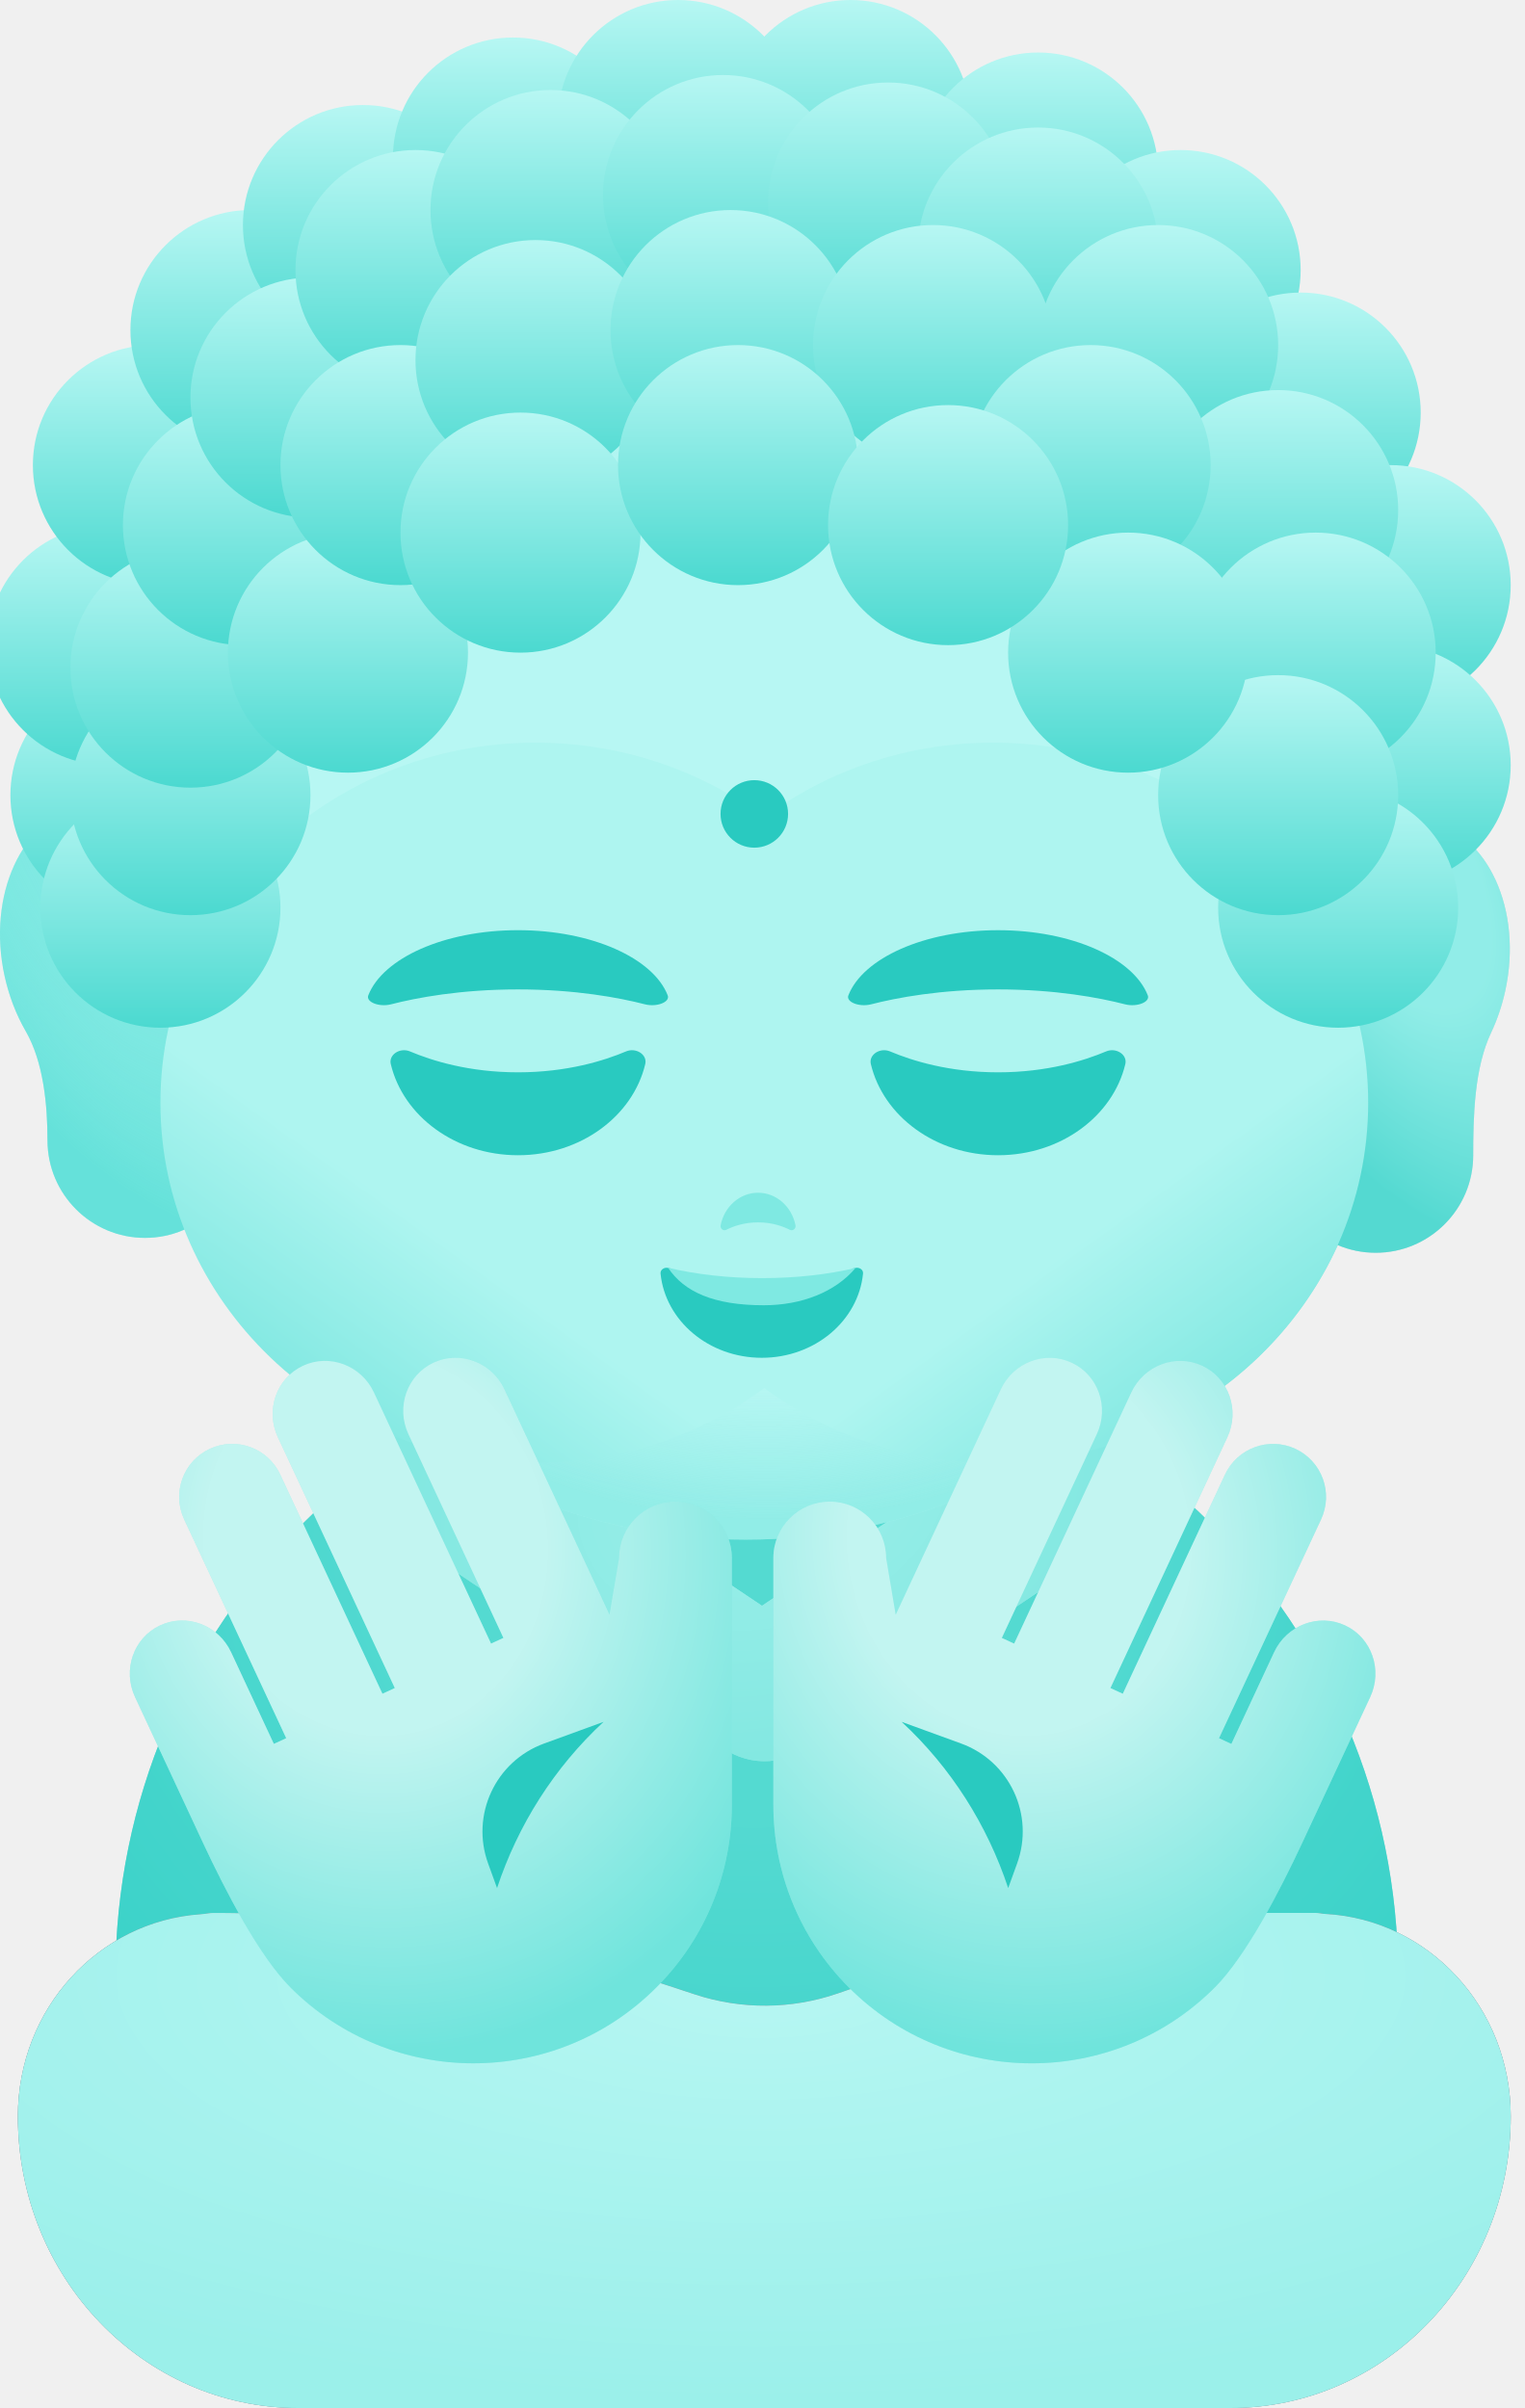
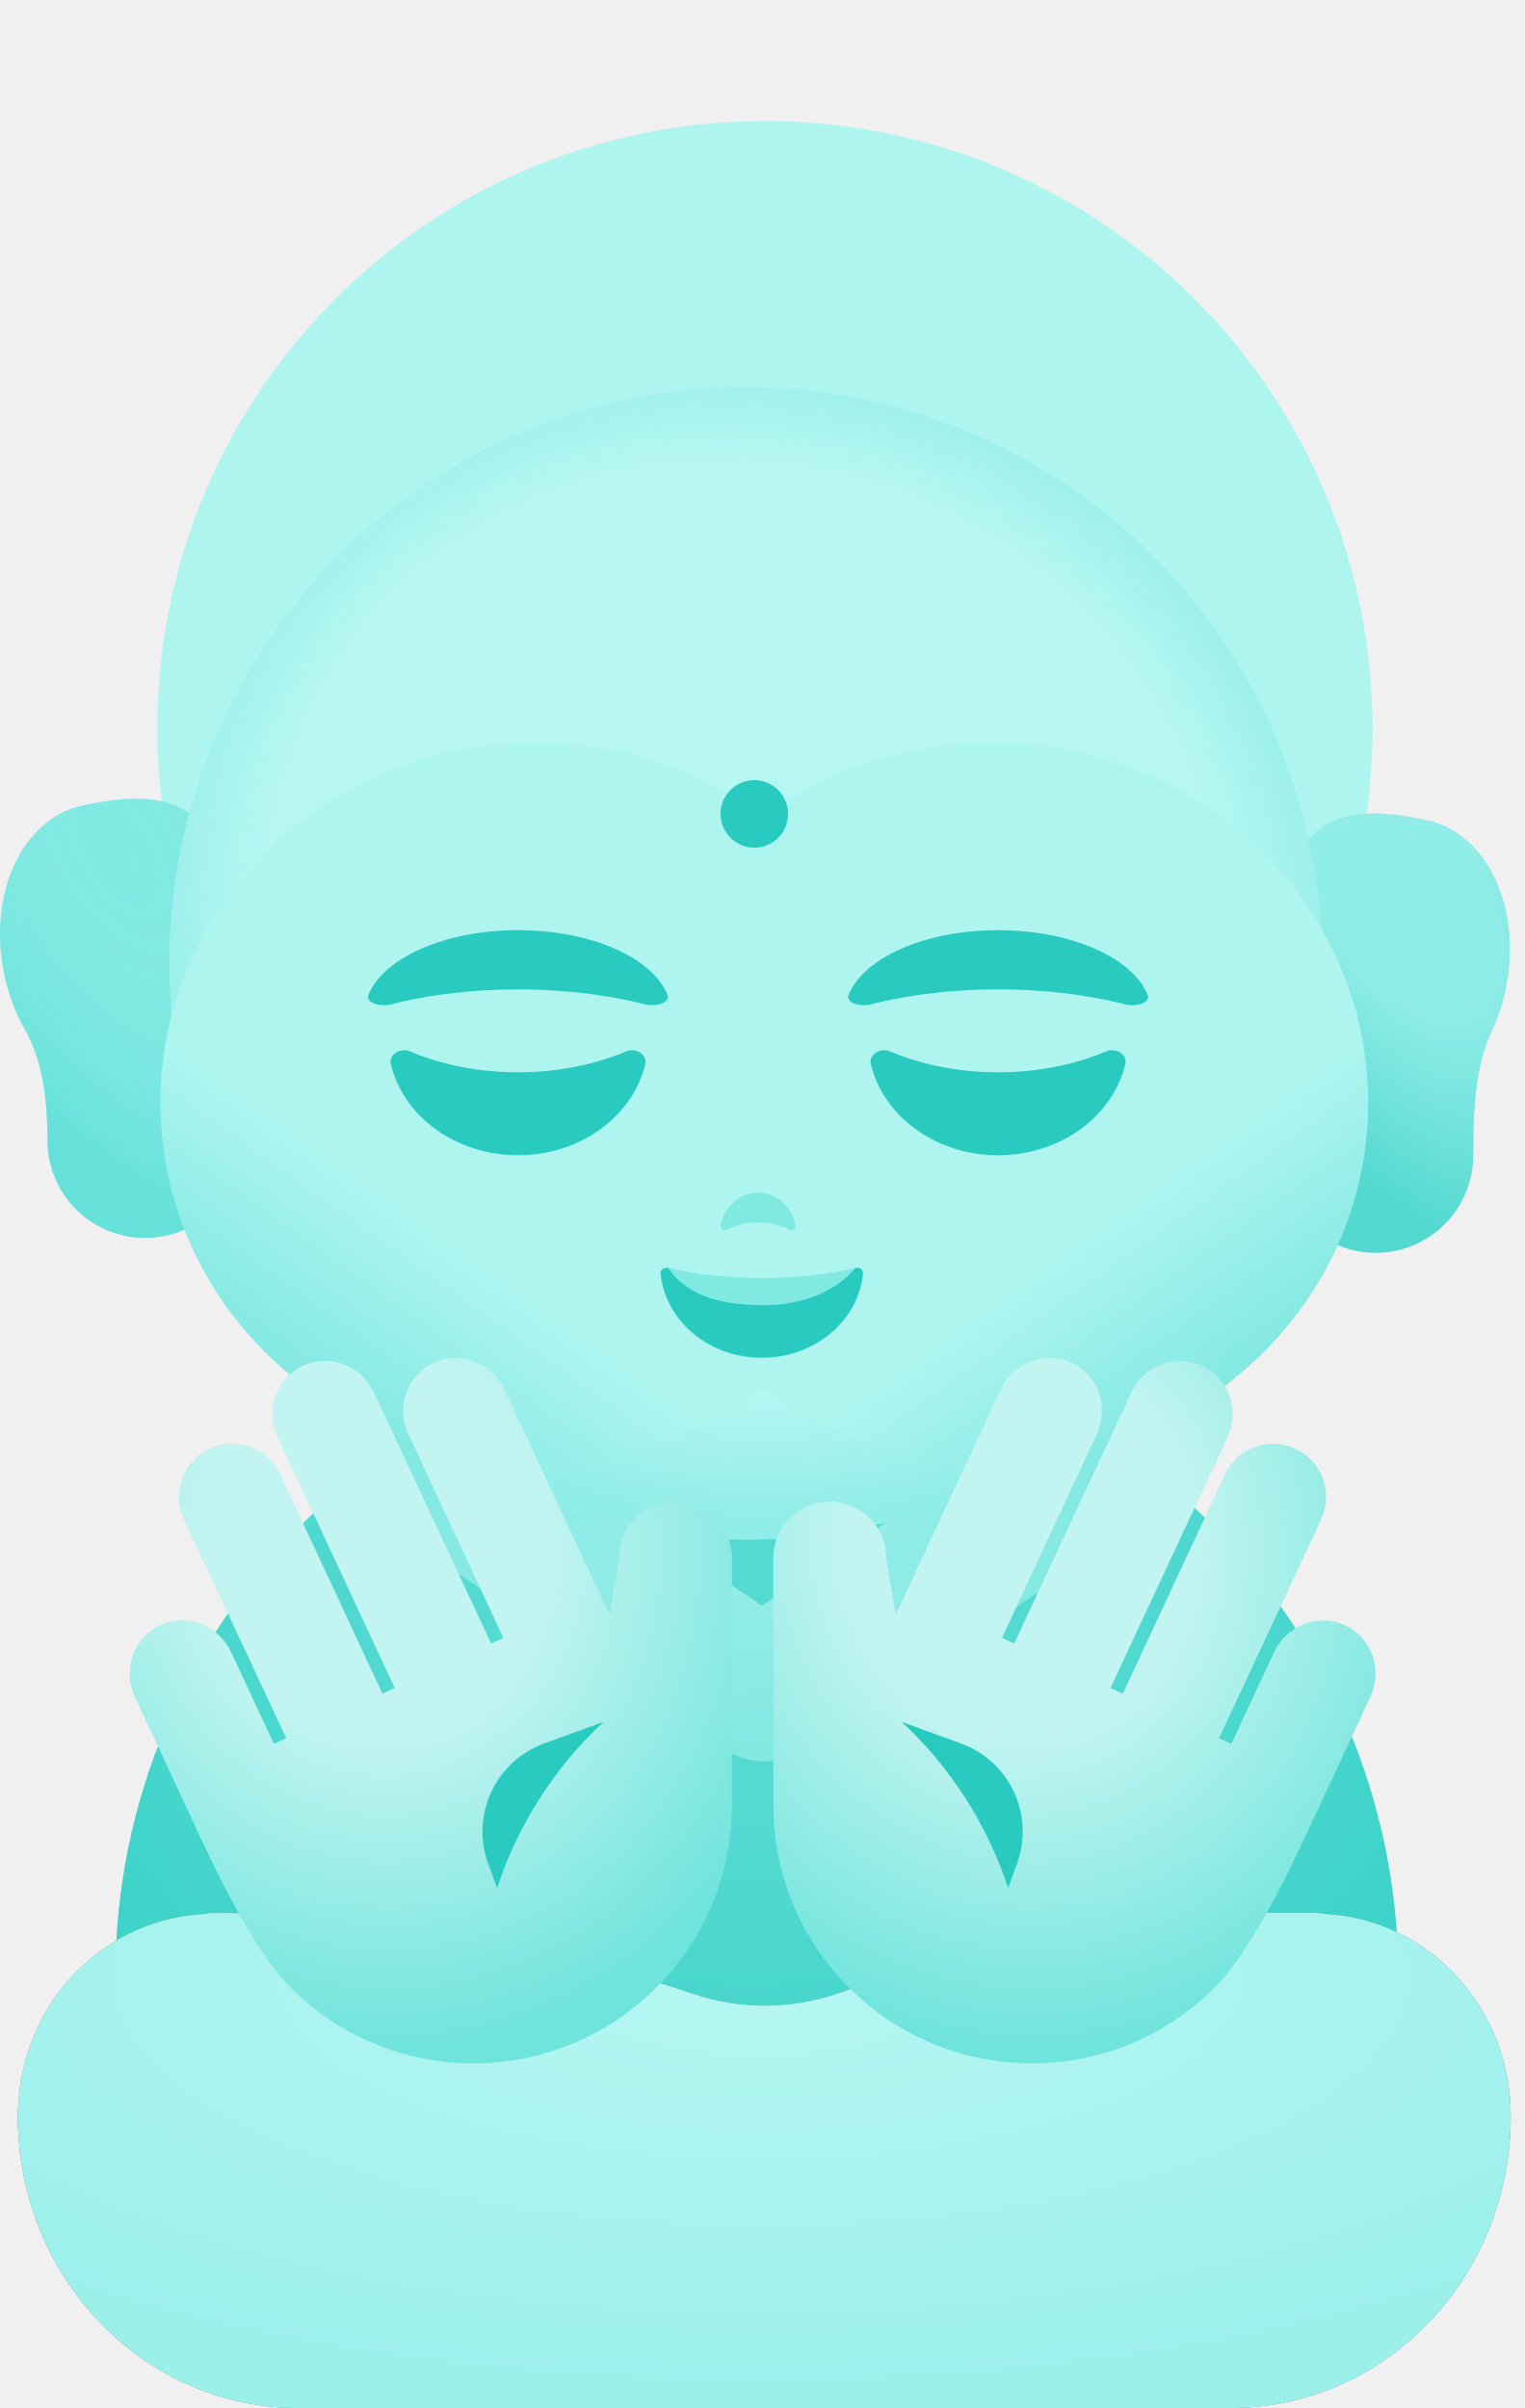
<svg xmlns="http://www.w3.org/2000/svg" width="88" height="139" viewBox="0 0 88 139" fill="none">
  <g id="ì ì Components">
    <g id="ë¶ì²">
      <g id="ë¶ì²_2">
        <rect x="-424.5" y="-31.5" width="563" height="691" rx="4.5" stroke="#9747FF" stroke-dasharray="10 5" />
        <g id="íì =ê¸°ë³¸, ìì=ë¯¼í¸">
          <g id="art" clip-path="url(#clip0_260_4375)">
            <path id="Vector" d="M60.651 84.235C48.839 86.086 37.824 78.393 36.047 67.052C34.27 55.712 42.404 45.017 54.216 43.166C66.027 41.315 77.043 49.008 78.82 60.349C80.597 71.689 72.462 82.384 60.651 84.235Z" fill="url(#paint0_radial_260_4375)" fill-opacity="0.5" />
            <path id="Vector_2" d="M27.673 84.235C39.484 86.086 50.5 78.393 52.277 67.052C54.053 55.712 45.919 45.017 34.107 43.166C22.296 41.315 11.28 49.008 9.503 60.349C7.726 71.689 15.861 82.384 27.673 84.235Z" fill="url(#paint1_radial_260_4375)" fill-opacity="0.5" />
            <g id="ë¶ì²_3">
              <g id="Group 5">
                <g id="Rectangle 33">
                  <path d="M6.661 114.096C6.661 93.651 23.234 77.078 43.679 77.078C64.123 77.078 80.696 93.651 80.696 114.096V129.907H6.661V114.096Z" fill="#29CAC0" />
                  <path d="M6.661 114.096C6.661 93.651 23.234 77.078 43.679 77.078C64.123 77.078 80.696 93.651 80.696 114.096V129.907H6.661V114.096Z" fill="url(#paint2_radial_260_4375)" fill-opacity="0.5" />
                </g>
                <g id="Union">
                  <path d="M60.592 81.537C62.478 80.27 65.033 80.773 66.299 82.659C67.565 84.545 67.063 87.1 65.177 88.367L46.413 100.967C44.759 102.077 42.59 101.827 41.228 100.476C40.79 100.363 40.364 100.176 39.967 99.91L22.778 88.367C20.892 87.1 20.39 84.545 21.656 82.659C22.922 80.773 25.477 80.27 27.363 81.537L43.977 92.692L60.592 81.537Z" fill="#BBF7F3" />
                  <path d="M60.592 81.537C62.478 80.27 65.033 80.773 66.299 82.659C67.565 84.545 67.063 87.1 65.177 88.367L46.413 100.967C44.759 102.077 42.59 101.827 41.228 100.476C40.79 100.363 40.364 100.176 39.967 99.91L22.778 88.367C20.892 87.1 20.39 84.545 21.656 82.659C22.922 80.773 25.477 80.27 27.363 81.537L43.977 92.692L60.592 81.537Z" fill="url(#paint3_radial_260_4375)" fill-opacity="0.5" />
                </g>
                <path id="Union_2" d="M75.484 48.502C77.122 46.458 80.169 46.87 82.384 47.356C85.887 48.124 87.897 52.534 86.873 57.206C86.685 58.065 86.407 58.873 86.057 59.614C85.091 61.659 85.026 64.424 85.026 66.686C85.026 69.795 82.506 72.315 79.397 72.315C76.289 72.314 73.77 69.794 73.769 66.686C73.769 63.996 74.262 60.649 73.977 57.974C73.858 56.849 73.918 55.646 74.186 54.424C74.562 52.705 74.531 49.692 75.484 48.502Z" fill="#FFDBE4" />
                <path id="Vector_3" d="M44.015 87.74C62.382 87.74 77.271 72.849 77.271 54.479C77.271 36.109 62.382 21.218 44.015 21.218C25.648 21.218 10.759 36.109 10.759 54.479C10.759 72.849 25.648 87.74 44.015 87.74Z" fill="url(#paint4_linear_260_4375)" />
                <g id="Vector_4">
                  <path d="M43.861 88.01C62.377 88.01 77.388 73.312 77.388 55.181C77.388 37.05 62.377 22.352 43.861 22.352C25.344 22.352 10.333 37.05 10.333 55.181C10.333 73.312 25.344 88.01 43.861 88.01Z" fill="#B7F7F3" />
                  <path d="M43.861 88.01C62.377 88.01 77.388 73.312 77.388 55.181C77.388 37.05 62.377 22.352 43.861 22.352C25.344 22.352 10.333 37.05 10.333 55.181C10.333 73.312 25.344 88.01 43.861 88.01Z" fill="url(#paint5_radial_260_4375)" fill-opacity="0.5" />
                </g>
                <path id="Vector_5" d="M44.149 77.134C63.517 77.134 79.218 61.431 79.218 42.06C79.218 22.688 63.517 6.985 44.149 6.985C24.781 6.985 9.08 22.688 9.08 42.06C9.08 61.431 24.781 77.134 44.149 77.134Z" fill="#AEF5F0" />
                <path id="Vector 1" d="M24.196 103.059C23.33 103.059 23.113 110.564 23.113 114.317L25.062 117.781C25.134 112.874 25.062 103.059 24.196 103.059Z" fill="#FFADC2" />
                <path id="Vector 2" d="M64.915 103.059C65.781 103.059 65.997 110.564 65.997 114.317L64.049 117.781C63.976 112.874 64.049 103.059 64.915 103.059Z" fill="#FFADC2" />
                <g id="Vector_6">
                  <path d="M72.736 110.421C65.495 110.421 58.306 111.629 51.463 113.996L48.367 115.067C45.687 115.993 42.796 116.015 40.104 115.129L38.603 114.634C30.138 111.845 21.224 110.424 12.312 110.424C12.059 110.424 11.821 110.486 11.571 110.501C5.694 110.907 1.033 115.943 1.033 122.163C1.033 131.462 8.276 139 17.211 139H71.013C79.948 139 87.191 131.462 87.191 122.163C87.191 115.888 82.447 110.804 76.495 110.483C76.299 110.473 76.111 110.421 75.912 110.421H72.739H72.736Z" fill="#4E5968" />
                  <path d="M72.736 110.421C65.495 110.421 58.306 111.629 51.463 113.996L48.367 115.067C45.687 115.993 42.796 116.015 40.104 115.129L38.603 114.634C30.138 111.845 21.224 110.424 12.312 110.424C12.059 110.424 11.821 110.486 11.571 110.501C5.694 110.907 1.033 115.943 1.033 122.163C1.033 131.462 8.276 139 17.211 139H71.013C79.948 139 87.191 131.462 87.191 122.163C87.191 115.888 82.447 110.804 76.495 110.483C76.299 110.473 76.111 110.421 75.912 110.421H72.739H72.736Z" fill="#B7F7F3" />
                  <path d="M72.736 110.421C65.495 110.421 58.306 111.629 51.463 113.996L48.367 115.067C45.687 115.993 42.796 116.015 40.104 115.129L38.603 114.634C30.138 111.845 21.224 110.424 12.312 110.424C12.059 110.424 11.821 110.486 11.571 110.501C5.694 110.907 1.033 115.943 1.033 122.163C1.033 131.462 8.276 139 17.211 139H71.013C79.948 139 87.191 131.462 87.191 122.163C87.191 115.888 82.447 110.804 76.495 110.483C76.299 110.473 76.111 110.421 75.912 110.421H72.739H72.736Z" fill="url(#paint6_radial_260_4375)" fill-opacity="0.5" />
                </g>
              </g>
              <g id="Group 45">
                <g id="Union_3">
                  <path d="M75.483 48.502C77.121 46.458 80.168 46.87 82.383 47.356C85.886 48.124 87.896 52.534 86.872 57.206C86.684 58.065 86.406 58.873 86.056 59.614C85.09 61.659 85.025 64.424 85.025 66.686C85.025 69.795 82.505 72.315 79.397 72.315C76.288 72.314 73.769 69.794 73.769 66.686C73.769 63.996 74.261 60.649 73.976 57.974C73.857 56.849 73.917 55.646 74.185 54.424C74.561 52.705 74.53 49.692 75.483 48.502Z" fill="#7FE9E2" />
                  <path d="M75.483 48.502C77.121 46.458 80.168 46.87 82.383 47.356C85.886 48.124 87.896 52.534 86.872 57.206C86.684 58.065 86.406 58.873 86.056 59.614C85.09 61.659 85.025 64.424 85.025 66.686C85.025 69.795 82.505 72.315 79.397 72.315C76.288 72.314 73.769 69.794 73.769 66.686C73.769 63.996 74.261 60.649 73.976 57.974C73.857 56.849 73.917 55.646 74.185 54.424C74.561 52.705 74.53 49.692 75.483 48.502Z" fill="url(#paint7_radial_260_4375)" fill-opacity="0.5" />
                </g>
                <g id="Union_4">
                  <path d="M4.755 46.497C6.97 46.011 10.017 45.599 11.655 47.643C12.608 48.833 12.577 51.846 12.954 53.565C13.153 54.473 13.237 55.371 13.218 56.234C13.153 59.174 13.998 62.886 13.998 65.826C13.998 68.935 11.477 71.456 8.369 71.456C5.261 71.456 2.741 68.935 2.741 65.826C2.741 63.772 2.509 61.305 1.484 59.525C0.942 58.585 0.522 57.513 0.266 56.347C-0.758 51.676 1.252 47.265 4.755 46.497Z" fill="#7FE9E2" />
                  <path d="M4.755 46.497C6.97 46.011 10.017 45.599 11.655 47.643C12.608 48.833 12.577 51.846 12.954 53.565C13.153 54.473 13.237 55.371 13.218 56.234C13.153 59.174 13.998 62.886 13.998 65.826C13.998 68.935 11.477 71.456 8.369 71.456C5.261 71.456 2.741 68.935 2.741 65.826C2.741 63.772 2.509 61.305 1.484 59.525C0.942 58.585 0.522 57.513 0.266 56.347C-0.758 51.676 1.252 47.265 4.755 46.497Z" fill="url(#paint8_radial_260_4375)" fill-opacity="0.5" />
                </g>
                <g id="Vector_7">
                  <path d="M43.034 88.874C61.401 88.874 76.29 73.983 76.29 55.613C76.29 37.243 61.401 22.352 43.034 22.352C24.668 22.352 9.778 37.243 9.778 55.613C9.778 73.983 24.668 88.874 43.034 88.874Z" fill="#B7F7F3" />
                  <path d="M43.034 88.874C61.401 88.874 76.29 73.983 76.29 55.613C76.29 37.243 61.401 22.352 43.034 22.352C24.668 22.352 9.778 37.243 9.778 55.613C9.778 73.983 24.668 88.874 43.034 88.874Z" fill="url(#paint9_radial_260_4375)" fill-opacity="0.5" />
                </g>
                <path id="Vector_8" d="M30.906 84.439C42.862 84.439 52.554 75.133 52.554 63.654C52.554 52.175 42.862 42.869 30.906 42.869C18.951 42.869 9.259 52.175 9.259 63.654C9.259 75.133 18.951 84.439 30.906 84.439Z" fill="url(#paint10_linear_260_4375)" />
                <path id="Vector_9" d="M57.317 84.439C69.272 84.439 78.964 75.133 78.964 63.654C78.964 52.175 69.272 42.869 57.317 42.869C45.361 42.869 35.669 52.175 35.669 63.654C35.669 75.133 45.361 84.439 57.317 84.439Z" fill="url(#paint11_linear_260_4375)" />
-                 <g id="Group 44">
-                   <path id="Vector_10" d="M7.527 52.828C11.353 52.828 14.454 49.727 14.454 45.9C14.454 42.074 11.353 38.972 7.527 38.972C3.701 38.972 0.6 42.074 0.6 45.9C0.6 49.727 3.701 52.828 7.527 52.828Z" fill="url(#paint12_linear_260_4375)" />
-                   <path id="Vector_11" d="M6.228 44.168C10.054 44.168 13.155 41.066 13.155 37.24C13.155 33.413 10.054 30.311 6.228 30.311C2.402 30.311 -0.699 33.413 -0.699 37.24C-0.699 41.066 2.402 44.168 6.228 44.168Z" fill="url(#paint13_linear_260_4375)" />
-                   <path id="Vector_12" d="M8.826 33.776C12.652 33.776 15.753 30.674 15.753 26.848C15.753 23.021 12.652 19.919 8.826 19.919C5 19.919 1.898 23.021 1.898 26.848C1.898 30.674 5 33.776 8.826 33.776Z" fill="url(#paint14_linear_260_4375)" />
-                   <path id="Vector_13" d="M14.455 25.982C18.28 25.982 21.382 22.88 21.382 19.053C21.382 15.227 18.28 12.125 14.455 12.125C10.629 12.125 7.527 15.227 7.527 19.053C7.527 22.88 10.629 25.982 14.455 25.982Z" fill="url(#paint15_linear_260_4375)" />
-                   <path id="Vector_14" d="M20.948 19.919C24.774 19.919 27.875 16.817 27.875 12.991C27.875 9.164 24.774 6.062 20.948 6.062C17.122 6.062 14.021 9.164 14.021 12.991C14.021 16.817 17.122 19.919 20.948 19.919Z" fill="url(#paint16_linear_260_4375)" />
-                   <path id="Vector_15" d="M29.607 16.022C33.433 16.022 36.534 12.92 36.534 9.094C36.534 5.267 33.433 2.165 29.607 2.165C25.781 2.165 22.68 5.267 22.68 9.094C22.68 12.92 25.781 16.022 29.607 16.022Z" fill="url(#paint17_linear_260_4375)" />
-                   <path id="Vector_16" d="M39.132 13.857C42.958 13.857 46.06 10.755 46.06 6.928C46.06 3.102 42.958 0 39.132 0C35.306 0 32.205 3.102 32.205 6.928C32.205 10.755 35.306 13.857 39.132 13.857Z" fill="url(#paint18_linear_260_4375)" />
-                   <path id="Vector_17" d="M49.089 13.857C52.915 13.857 56.017 10.755 56.017 6.928C56.017 3.102 52.915 0 49.089 0C45.264 0 42.162 3.102 42.162 6.928C42.162 10.755 45.264 13.857 49.089 13.857Z" fill="url(#paint19_linear_260_4375)" />
-                   <path id="Vector_18" d="M59.914 16.888C63.74 16.888 66.842 13.786 66.842 9.96C66.842 6.133 63.74 3.031 59.914 3.031C56.089 3.031 52.987 6.133 52.987 9.96C52.987 13.786 56.089 16.888 59.914 16.888Z" fill="url(#paint20_linear_260_4375)" />
-                   <path id="Vector_19" d="M68.14 22.517C71.966 22.517 75.067 19.415 75.067 15.589C75.067 11.762 71.966 8.66 68.14 8.66C64.314 8.66 61.213 11.762 61.213 15.589C61.213 19.415 64.314 22.517 68.14 22.517Z" fill="url(#paint21_linear_260_4375)" />
-                   <path id="Vector_20" d="M75.068 30.745C78.894 30.745 81.995 27.643 81.995 23.816C81.995 19.99 78.894 16.888 75.068 16.888C71.242 16.888 68.141 19.99 68.141 23.816C68.141 27.643 71.242 30.745 75.068 30.745Z" fill="url(#paint22_linear_260_4375)" />
-                   <path id="Vector_21" d="M80.263 40.704C84.089 40.704 87.19 37.602 87.19 33.776C87.19 29.949 84.089 26.848 80.263 26.848C76.437 26.848 73.336 29.949 73.336 33.776C73.336 37.602 76.437 40.704 80.263 40.704Z" fill="url(#paint23_linear_260_4375)" />
-                   <path id="Vector_22" d="M80.263 51.096C84.089 51.096 87.19 47.994 87.19 44.168C87.19 40.341 84.089 37.239 80.263 37.239C76.437 37.239 73.336 40.341 73.336 44.168C73.336 47.994 76.437 51.096 80.263 51.096Z" fill="url(#paint24_linear_260_4375)" />
-                   <path id="Vector_23" d="M77.232 59.324C81.058 59.324 84.159 56.222 84.159 52.395C84.159 48.569 81.058 45.467 77.232 45.467C73.406 45.467 70.305 48.569 70.305 52.395C70.305 56.222 73.406 59.324 77.232 59.324Z" fill="url(#paint25_linear_260_4375)" />
-                   <path id="Vector_24" d="M9.258 59.324C13.084 59.324 16.186 56.221 16.186 52.395C16.186 48.569 13.084 45.467 9.258 45.467C5.432 45.467 2.331 48.569 2.331 52.395C2.331 56.221 5.432 59.324 9.258 59.324Z" fill="url(#paint26_linear_260_4375)" />
-                   <path id="Vector_25" d="M10.991 52.828C14.816 52.828 17.918 49.727 17.918 45.9C17.918 42.074 14.816 38.972 10.991 38.972C7.165 38.972 4.063 42.074 4.063 45.9C4.063 49.727 7.165 52.828 10.991 52.828Z" fill="url(#paint27_linear_260_4375)" />
-                   <path id="Vector_26" d="M10.991 45.467C14.816 45.467 17.918 42.365 17.918 38.539C17.918 34.712 14.816 31.61 10.991 31.61C7.165 31.61 4.063 34.712 4.063 38.539C4.063 42.365 7.165 45.467 10.991 45.467Z" fill="url(#paint28_linear_260_4375)" />
-                   <path id="Vector_27" d="M14.021 37.24C17.847 37.24 20.948 34.138 20.948 30.311C20.948 26.485 17.847 23.383 14.021 23.383C10.195 23.383 7.094 26.485 7.094 30.311C7.094 34.138 10.195 37.24 14.021 37.24Z" fill="url(#paint29_linear_260_4375)" />
-                   <path id="Vector_28" d="M17.919 29.878C21.744 29.878 24.846 26.776 24.846 22.95C24.846 19.124 21.744 16.022 17.919 16.022C14.093 16.022 10.991 19.124 10.991 22.95C10.991 26.776 14.093 29.878 17.919 29.878Z" fill="url(#paint30_linear_260_4375)" />
-                   <path id="Vector_29" d="M23.98 22.517C27.806 22.517 30.907 19.415 30.907 15.589C30.907 11.762 27.806 8.66 23.98 8.66C20.154 8.66 17.053 11.762 17.053 15.589C17.053 19.415 20.154 22.517 23.98 22.517Z" fill="url(#paint31_linear_260_4375)" />
-                   <path id="Vector_30" d="M31.772 19.053C35.598 19.053 38.699 15.951 38.699 12.124C38.699 8.298 35.598 5.196 31.772 5.196C27.946 5.196 24.845 8.298 24.845 12.124C24.845 15.951 27.946 19.053 31.772 19.053Z" fill="url(#paint32_linear_260_4375)" />
-                   <path id="Vector_31" d="M41.73 18.187C45.556 18.187 48.657 15.085 48.657 11.258C48.657 7.432 45.556 4.33 41.73 4.33C37.904 4.33 34.803 7.432 34.803 11.258C34.803 15.085 37.904 18.187 41.73 18.187Z" fill="url(#paint33_linear_260_4375)" />
-                   <path id="Vector_32" d="M51.255 18.62C55.081 18.62 58.183 15.518 58.183 11.691C58.183 7.865 55.081 4.763 51.255 4.763C47.43 4.763 44.328 7.865 44.328 11.691C44.328 15.518 47.43 18.62 51.255 18.62Z" fill="url(#paint34_linear_260_4375)" />
-                   <path id="Vector_33" d="M59.914 21.218C63.74 21.218 66.842 18.116 66.842 14.29C66.842 10.463 63.74 7.361 59.914 7.361C56.089 7.361 52.987 10.463 52.987 14.29C52.987 18.116 56.089 21.218 59.914 21.218Z" fill="url(#paint35_linear_260_4375)" />
-                   <path id="Vector_34" d="M66.841 26.847C70.667 26.847 73.769 23.745 73.769 19.919C73.769 16.092 70.667 12.99 66.841 12.99C63.016 12.99 59.914 16.092 59.914 19.919C59.914 23.745 63.016 26.847 66.841 26.847Z" fill="url(#paint36_linear_260_4375)" />
-                   <path id="Vector_35" d="M73.769 36.373C77.595 36.373 80.696 33.272 80.696 29.445C80.696 25.619 77.595 22.517 73.769 22.517C69.943 22.517 66.842 25.619 66.842 29.445C66.842 33.272 69.943 36.373 73.769 36.373Z" fill="url(#paint37_linear_260_4375)" />
-                   <path id="Vector_36" d="M75.934 44.601C79.76 44.601 82.861 41.499 82.861 37.673C82.861 33.846 79.76 30.744 75.934 30.744C72.108 30.744 69.007 33.846 69.007 37.673C69.007 41.499 72.108 44.601 75.934 44.601Z" fill="url(#paint38_linear_260_4375)" />
-                   <path id="Vector_37" d="M73.769 52.828C77.595 52.828 80.696 49.727 80.696 45.9C80.696 42.074 77.595 38.972 73.769 38.972C69.943 38.972 66.842 42.074 66.842 45.9C66.842 49.727 69.943 52.828 73.769 52.828Z" fill="url(#paint39_linear_260_4375)" />
-                   <path id="Vector_38" d="M20.081 44.601C23.907 44.601 27.009 41.499 27.009 37.673C27.009 33.846 23.907 30.744 20.081 30.744C16.256 30.744 13.154 33.846 13.154 37.673C13.154 41.499 16.256 44.601 20.081 44.601Z" fill="url(#paint40_linear_260_4375)" />
-                   <path id="Vector_39" d="M23.113 33.776C26.939 33.776 30.04 30.674 30.04 26.848C30.04 23.021 26.939 19.919 23.113 19.919C19.287 19.919 16.186 23.021 16.186 26.848C16.186 30.674 19.287 33.776 23.113 33.776Z" fill="url(#paint41_linear_260_4375)" />
-                   <path id="Vector_40" d="M30.906 27.713C34.732 27.713 37.833 24.611 37.833 20.785C37.833 16.959 34.732 13.857 30.906 13.857C27.08 13.857 23.979 16.959 23.979 20.785C23.979 24.611 27.08 27.713 30.906 27.713Z" fill="url(#paint42_linear_260_4375)" />
-                   <path id="Vector_41" d="M42.164 25.982C45.989 25.982 49.091 22.88 49.091 19.053C49.091 15.227 45.989 12.125 42.164 12.125C38.338 12.125 35.236 15.227 35.236 19.053C35.236 22.88 38.338 25.982 42.164 25.982Z" fill="url(#paint43_linear_260_4375)" />
-                   <path id="Vector_42" d="M53.852 26.847C57.678 26.847 60.779 23.745 60.779 19.919C60.779 16.092 57.678 12.99 53.852 12.99C50.026 12.99 46.925 16.092 46.925 19.919C46.925 23.745 50.026 26.847 53.852 26.847Z" fill="url(#paint44_linear_260_4375)" />
-                   <path id="Vector_43" d="M62.945 33.776C66.771 33.776 69.872 30.674 69.872 26.848C69.872 23.021 66.771 19.919 62.945 19.919C59.119 19.919 56.018 23.021 56.018 26.848C56.018 30.674 59.119 33.776 62.945 33.776Z" fill="url(#paint45_linear_260_4375)" />
-                   <path id="Vector_44" d="M65.11 44.601C68.936 44.601 72.037 41.499 72.037 37.673C72.037 33.846 68.936 30.744 65.11 30.744C61.284 30.744 58.183 33.846 58.183 37.673C58.183 41.499 61.284 44.601 65.11 44.601Z" fill="url(#paint46_linear_260_4375)" />
-                   <path id="Vector_45" d="M30.041 37.673C33.866 37.673 36.968 34.571 36.968 30.745C36.968 26.918 33.866 23.816 30.041 23.816C26.215 23.816 23.113 26.918 23.113 30.745C23.113 34.571 26.215 37.673 30.041 37.673Z" fill="url(#paint47_linear_260_4375)" />
-                   <path id="Vector_46" d="M42.596 33.776C46.422 33.776 49.523 30.674 49.523 26.848C49.523 23.021 46.422 19.919 42.596 19.919C38.77 19.919 35.669 23.021 35.669 26.848C35.669 30.674 38.77 33.776 42.596 33.776Z" fill="url(#paint48_linear_260_4375)" />
-                   <path id="Vector_47" d="M54.718 37.24C58.544 37.24 61.645 34.138 61.645 30.311C61.645 26.485 58.544 23.383 54.718 23.383C50.892 23.383 47.791 26.485 47.791 30.311C47.791 34.138 50.892 37.24 54.718 37.24Z" fill="url(#paint49_linear_260_4375)" />
-                 </g>
                <g id="Group 4">
                  <path id="Vector_48" d="M43.534 48.931C44.61 48.931 45.483 48.059 45.483 46.982C45.483 45.906 44.61 45.034 43.534 45.034C42.458 45.034 41.586 45.906 41.586 46.982C41.586 48.059 42.458 48.931 43.534 48.931Z" fill="#29CAC0" />
                  <path id="Vector_49" d="M49.376 73.19C49.324 73.202 49.267 73.21 49.214 73.222C48.081 74.483 46.193 75.19 44.049 75.19C41.221 75.19 39.569 74.479 38.663 73.211C38.629 73.203 38.592 73.198 38.558 73.19C38.329 73.138 38.102 73.3 38.123 73.514C38.397 76.241 40.907 78.377 43.967 78.377C47.027 78.377 49.538 76.241 49.81 73.514C49.832 73.299 49.605 73.138 49.376 73.19Z" fill="#29CAC0" />
                  <path id="Vector_50" d="M44.081 75.345C46.28 75.345 48.217 74.572 49.38 73.192C47.798 73.562 45.963 73.779 43.996 73.779C42.007 73.779 40.15 73.558 38.556 73.18C39.485 74.568 41.18 75.345 44.081 75.345Z" fill="#7FE9E2" />
                  <path id="Vector_51" d="M23.667 60.694C23.089 60.449 22.425 60.878 22.553 61.42C23.267 64.427 26.284 66.685 29.897 66.685C33.511 66.685 36.528 64.427 37.241 61.42C37.37 60.878 36.706 60.449 36.128 60.694C34.867 61.227 32.72 61.899 29.897 61.899C27.074 61.899 24.927 61.227 23.667 60.694Z" fill="#29CAC0" />
                  <path id="Vector_52" d="M63.835 60.694C64.413 60.449 65.077 60.878 64.948 61.42C64.235 64.427 61.218 66.685 57.604 66.685C53.991 66.685 50.974 64.427 50.26 61.42C50.132 60.878 50.796 60.449 51.374 60.694C52.634 61.227 54.781 61.899 57.604 61.899C60.425 61.899 62.574 61.227 63.835 60.694Z" fill="#29CAC0" />
                  <path id="Vector_53" d="M37.227 57.974C37.906 58.149 38.688 57.843 38.536 57.456C37.697 55.308 34.148 53.694 29.896 53.694C25.645 53.694 22.096 55.308 21.256 57.456C21.105 57.843 21.886 58.149 22.566 57.974C24.049 57.593 26.575 57.113 29.896 57.113C33.215 57.113 35.743 57.593 37.227 57.974Z" fill="#29CAC0" />
                  <path id="Vector_54" d="M64.935 57.974C65.614 58.149 66.396 57.843 66.244 57.456C65.405 55.308 61.856 53.695 57.604 53.695C53.353 53.695 49.804 55.308 48.964 57.456C48.813 57.843 49.594 58.149 50.274 57.974C51.757 57.593 54.283 57.113 57.604 57.113C60.923 57.113 63.452 57.593 64.935 57.974Z" fill="#29CAC0" />
                  <path id="Vector_55" d="M45.583 70.99C45.753 71.078 45.949 70.924 45.911 70.731C45.701 69.657 44.813 68.85 43.751 68.85C42.688 68.85 41.8 69.657 41.591 70.731C41.553 70.924 41.748 71.078 41.918 70.99C42.289 70.8 42.92 70.56 43.751 70.56C44.58 70.56 45.212 70.8 45.583 70.99Z" fill="#7FE9E2" />
                </g>
              </g>
              <g id="Group">
                <g id="Vector_56">
                  <path d="M77.633 93.826C76.102 93.112 74.267 93.806 73.535 95.375L71.068 100.667L70.354 100.338L76.244 87.707C76.959 86.174 76.298 84.351 74.767 83.635C73.235 82.922 71.415 83.587 70.699 85.12L64.801 97.771L64.087 97.442L70.836 82.965C71.566 81.399 70.917 79.551 69.386 78.838C67.854 78.124 66.021 78.814 65.291 80.38L58.532 94.877L57.819 94.548L63.302 82.787C64.032 81.221 63.383 79.373 61.852 78.66C60.32 77.946 58.487 78.636 57.757 80.202C57.757 80.202 57.757 80.204 57.757 80.206L51.695 93.209L51.144 89.936C51.144 88.138 49.686 86.679 47.889 86.679C46.091 86.679 44.634 88.136 44.634 89.936V104.185C44.634 108.003 46.09 111.821 49.003 114.735C54.828 120.56 64.274 120.56 70.099 114.735C71.913 112.921 73.877 109.123 75.14 106.414C75.36 105.945 75.604 105.418 75.832 104.929L75.919 104.746C76.037 104.49 76.147 104.257 76.244 104.046L79.08 97.962C79.811 96.391 79.165 94.539 77.633 93.826Z" fill="#85EAE3" />
                  <path d="M77.633 93.826C76.102 93.112 74.267 93.806 73.535 95.375L71.068 100.667L70.354 100.338L76.244 87.707C76.959 86.174 76.298 84.351 74.767 83.635C73.235 82.922 71.415 83.587 70.699 85.12L64.801 97.771L64.087 97.442L70.836 82.965C71.566 81.399 70.917 79.551 69.386 78.838C67.854 78.124 66.021 78.814 65.291 80.38L58.532 94.877L57.819 94.548L63.302 82.787C64.032 81.221 63.383 79.373 61.852 78.66C60.32 77.946 58.487 78.636 57.757 80.202C57.757 80.202 57.757 80.204 57.757 80.206L51.695 93.209L51.144 89.936C51.144 88.138 49.686 86.679 47.889 86.679C46.091 86.679 44.634 88.136 44.634 89.936V104.185C44.634 108.003 46.09 111.821 49.003 114.735C54.828 120.56 64.274 120.56 70.099 114.735C71.913 112.921 73.877 109.123 75.14 106.414C75.36 105.945 75.604 105.418 75.832 104.929L75.919 104.746C76.037 104.49 76.147 104.257 76.244 104.046L79.08 97.962C79.811 96.391 79.165 94.539 77.633 93.826Z" fill="url(#paint50_radial_260_4375)" fill-opacity="0.5" />
                </g>
                <g id="Vector_57">
                  <path d="M38.985 86.677C37.187 86.677 35.73 88.135 35.73 89.934L35.178 93.207L29.116 80.204C29.116 80.204 29.116 80.202 29.116 80.2C28.386 78.635 26.553 77.945 25.022 78.658C23.491 79.372 22.842 81.22 23.571 82.785L29.055 94.547L28.341 94.876L21.582 80.378C20.852 78.813 19.019 78.123 17.488 78.836C15.956 79.55 15.308 81.398 16.037 82.963L22.786 97.441L22.073 97.77L16.174 85.118C15.459 83.583 13.638 82.92 12.107 83.634C10.575 84.347 9.914 86.17 10.629 87.705L16.519 100.336L15.805 100.665L13.338 95.374C12.606 93.802 10.771 93.109 9.24 93.824C7.709 94.539 7.062 96.389 7.793 97.96L10.629 104.045C10.728 104.255 10.836 104.489 10.955 104.744L11.041 104.927C11.269 105.416 11.514 105.943 11.733 106.412C12.996 109.121 14.961 112.919 16.774 114.733C22.599 120.559 32.045 120.559 37.87 114.733C40.784 111.819 42.239 108.001 42.239 104.183V89.934C42.239 88.137 40.782 86.677 38.985 86.677Z" fill="#85EAE3" />
                  <path d="M38.985 86.677C37.187 86.677 35.73 88.135 35.73 89.934L35.178 93.207L29.116 80.204C29.116 80.204 29.116 80.202 29.116 80.2C28.386 78.635 26.553 77.945 25.022 78.658C23.491 79.372 22.842 81.22 23.571 82.785L29.055 94.547L28.341 94.876L21.582 80.378C20.852 78.813 19.019 78.123 17.488 78.836C15.956 79.55 15.308 81.398 16.037 82.963L22.786 97.441L22.073 97.77L16.174 85.118C15.459 83.583 13.638 82.92 12.107 83.634C10.575 84.347 9.914 86.17 10.629 87.705L16.519 100.336L15.805 100.665L13.338 95.374C12.606 93.802 10.771 93.109 9.24 93.824C7.709 94.539 7.062 96.389 7.793 97.96L10.629 104.045C10.728 104.255 10.836 104.489 10.955 104.744L11.041 104.927C11.269 105.416 11.514 105.943 11.733 106.412C12.996 109.121 14.961 112.919 16.774 114.733C22.599 120.559 32.045 120.559 37.87 114.733C40.784 111.819 42.239 108.001 42.239 104.183V89.934C42.239 88.137 40.782 86.677 38.985 86.677Z" fill="url(#paint51_radial_260_4375)" fill-opacity="0.5" />
                </g>
                <path id="Vector_58" d="M34.835 99.393L31.404 100.643C28.599 101.664 27.152 104.766 28.173 107.572L28.687 108.987C29.891 105.35 31.985 102.032 34.835 99.393Z" fill="#29CAC0" />
                <path id="Vector_59" d="M52.038 99.393L55.469 100.643C58.275 101.664 59.721 104.766 58.7 107.572L58.187 108.987C56.982 105.35 54.889 102.032 52.038 99.393Z" fill="#29CAC0" />
              </g>
            </g>
          </g>
        </g>
      </g>
    </g>
  </g>
  <defs>
    <radialGradient id="paint0_radial_260_4375" cx="0" cy="0" r="1" gradientTransform="matrix(28.7105 13.5012 14.0615 -29.9115 49.3623 55.5418)" gradientUnits="userSpaceOnUse">
      <stop offset="0.713" stop-color="#ABF5F0" />
      <stop offset="1" stop-color="#4BD9D0" />
    </radialGradient>
    <radialGradient id="paint1_radial_260_4375" cx="0" cy="0" r="1" gradientTransform="matrix(-26.9044 15.953 -16.6151 -28.0298 38.961 55.5418)" gradientUnits="userSpaceOnUse">
      <stop offset="0.713" stop-color="#6DE3DB" stop-opacity="0" />
      <stop offset="1" stop-color="#6DE3DB" />
    </radialGradient>
    <radialGradient id="paint2_radial_260_4375" cx="0" cy="0" r="1" gradientUnits="userSpaceOnUse" gradientTransform="translate(43.508 89.1532) rotate(90) scale(40.7534 49.3221)">
      <stop offset="0.401" stop-color="#7FE9E2" />
      <stop offset="1" stop-color="#4BD9D0" />
    </radialGradient>
    <radialGradient id="paint3_radial_260_4375" cx="0" cy="0" r="1" gradientTransform="matrix(-20.5562 5.28486 3.91387 14.8375 44.0397 86.0806)" gradientUnits="userSpaceOnUse">
      <stop offset="0.023" stop-color="#7FE9E2" />
      <stop offset="1" stop-color="#4BD9D0" />
    </radialGradient>
    <linearGradient id="paint4_linear_260_4375" x1="44.015" y1="21.218" x2="44.015" y2="87.74" gradientUnits="userSpaceOnUse">
      <stop stop-color="#FFDBE4" />
      <stop offset="1" stop-color="#FFCDD7" />
    </linearGradient>
    <radialGradient id="paint5_radial_260_4375" cx="0" cy="0" r="1" gradientTransform="matrix(3.45548e-06 33.9779 -36.0885 -1.44264 43.7406 52.9105)" gradientUnits="userSpaceOnUse">
      <stop offset="0.12" stop-color="#B7F7F3" />
      <stop offset="1" stop-color="#97EEE8" />
    </radialGradient>
    <radialGradient id="paint6_radial_260_4375" cx="0" cy="0" r="1" gradientTransform="matrix(0.0179523 24.9049 -64.8388 0.0415629 43.8955 114.095)" gradientUnits="userSpaceOnUse">
      <stop stop-color="#B7F7F3" />
      <stop offset="1" stop-color="#7FE9E2" />
    </radialGradient>
    <radialGradient id="paint7_radial_260_4375" cx="0" cy="0" r="1" gradientTransform="matrix(1.80148e-07 19.053 -15.8159 -11.6142 80.2628 50.0138)" gradientUnits="userSpaceOnUse">
      <stop offset="0.369" stop-color="#A4F2ED" />
      <stop offset="1" stop-color="#29CAC0" />
    </radialGradient>
    <radialGradient id="paint8_radial_260_4375" cx="0" cy="0" r="1" gradientTransform="matrix(1.88608e-07 19.053 -16.5587 -11.6142 6.79826 49.1551)" gradientUnits="userSpaceOnUse">
      <stop stop-color="#A4F2ED" stop-opacity="0" />
      <stop offset="1" stop-color="#4CDAD2" />
    </radialGradient>
    <radialGradient id="paint9_radial_260_4375" cx="0" cy="0" r="1" gradientTransform="matrix(3.42749e-06 34.4252 -35.7962 -1.46164 42.9153 53.3128)" gradientUnits="userSpaceOnUse">
      <stop offset="0.771" stop-color="#4AD9D0" stop-opacity="0" />
      <stop offset="1" stop-color="#4BD9D0" stop-opacity="0.7" />
    </radialGradient>
    <linearGradient id="paint10_linear_260_4375" x1="24.796" y1="70.897" x2="16.065" y2="83.121" gradientUnits="userSpaceOnUse">
      <stop stop-color="#AEF5F0" />
      <stop offset="1" stop-color="#77E5DE" />
    </linearGradient>
    <linearGradient id="paint11_linear_260_4375" x1="63.427" y1="70.897" x2="72.158" y2="83.121" gradientUnits="userSpaceOnUse">
      <stop stop-color="#AEF5F0" />
      <stop offset="1" stop-color="#77E5DE" />
    </linearGradient>
-     <linearGradient id="paint12_linear_260_4375" x1="7.527" y1="38.972" x2="7.527" y2="52.828" gradientUnits="userSpaceOnUse">
-       <stop stop-color="#B7F7F3" />
-       <stop offset="1" stop-color="#4BD9D0" />
-     </linearGradient>
-     <linearGradient id="paint13_linear_260_4375" x1="6.228" y1="30.311" x2="6.228" y2="44.168" gradientUnits="userSpaceOnUse">
-       <stop stop-color="#B7F7F3" />
-       <stop offset="1" stop-color="#4BD9D0" />
-     </linearGradient>
-     <linearGradient id="paint14_linear_260_4375" x1="8.826" y1="19.919" x2="8.826" y2="33.776" gradientUnits="userSpaceOnUse">
-       <stop stop-color="#B7F7F3" />
-       <stop offset="1" stop-color="#4BD9D0" />
-     </linearGradient>
-     <linearGradient id="paint15_linear_260_4375" x1="14.455" y1="12.125" x2="14.455" y2="25.982" gradientUnits="userSpaceOnUse">
-       <stop stop-color="#B7F7F3" />
-       <stop offset="1" stop-color="#4BD9D0" />
-     </linearGradient>
-     <linearGradient id="paint16_linear_260_4375" x1="20.948" y1="6.062" x2="20.948" y2="19.919" gradientUnits="userSpaceOnUse">
-       <stop stop-color="#B7F7F3" />
-       <stop offset="1" stop-color="#4BD9D0" />
-     </linearGradient>
-     <linearGradient id="paint17_linear_260_4375" x1="29.607" y1="2.165" x2="29.607" y2="16.022" gradientUnits="userSpaceOnUse">
-       <stop stop-color="#B7F7F3" />
-       <stop offset="1" stop-color="#4BD9D0" />
-     </linearGradient>
-     <linearGradient id="paint18_linear_260_4375" x1="39.132" y1="0" x2="39.132" y2="13.857" gradientUnits="userSpaceOnUse">
-       <stop stop-color="#B7F7F3" />
-       <stop offset="1" stop-color="#4BD9D0" />
-     </linearGradient>
-     <linearGradient id="paint19_linear_260_4375" x1="49.089" y1="0" x2="49.089" y2="13.857" gradientUnits="userSpaceOnUse">
-       <stop stop-color="#B7F7F3" />
-       <stop offset="1" stop-color="#4BD9D0" />
-     </linearGradient>
-     <linearGradient id="paint20_linear_260_4375" x1="59.914" y1="3.031" x2="59.914" y2="16.888" gradientUnits="userSpaceOnUse">
-       <stop stop-color="#B7F7F3" />
-       <stop offset="1" stop-color="#4BD9D0" />
-     </linearGradient>
-     <linearGradient id="paint21_linear_260_4375" x1="68.14" y1="8.66" x2="68.14" y2="22.517" gradientUnits="userSpaceOnUse">
-       <stop stop-color="#B7F7F3" />
-       <stop offset="1" stop-color="#4BD9D0" />
-     </linearGradient>
-     <linearGradient id="paint22_linear_260_4375" x1="75.068" y1="16.888" x2="75.068" y2="30.745" gradientUnits="userSpaceOnUse">
-       <stop stop-color="#B7F7F3" />
-       <stop offset="1" stop-color="#4BD9D0" />
-     </linearGradient>
-     <linearGradient id="paint23_linear_260_4375" x1="80.263" y1="26.848" x2="80.263" y2="40.704" gradientUnits="userSpaceOnUse">
-       <stop stop-color="#B7F7F3" />
-       <stop offset="1" stop-color="#4BD9D0" />
-     </linearGradient>
-     <linearGradient id="paint24_linear_260_4375" x1="80.263" y1="37.239" x2="80.263" y2="51.096" gradientUnits="userSpaceOnUse">
-       <stop stop-color="#B7F7F3" />
-       <stop offset="1" stop-color="#4BD9D0" />
-     </linearGradient>
-     <linearGradient id="paint25_linear_260_4375" x1="77.232" y1="45.467" x2="77.232" y2="59.324" gradientUnits="userSpaceOnUse">
-       <stop stop-color="#B7F7F3" />
-       <stop offset="1" stop-color="#4BD9D0" />
-     </linearGradient>
-     <linearGradient id="paint26_linear_260_4375" x1="9.258" y1="45.467" x2="9.258" y2="59.324" gradientUnits="userSpaceOnUse">
-       <stop stop-color="#B7F7F3" />
-       <stop offset="1" stop-color="#4BD9D0" />
-     </linearGradient>
-     <linearGradient id="paint27_linear_260_4375" x1="10.991" y1="38.972" x2="10.991" y2="52.828" gradientUnits="userSpaceOnUse">
-       <stop stop-color="#B7F7F3" />
-       <stop offset="1" stop-color="#4BD9D0" />
-     </linearGradient>
-     <linearGradient id="paint28_linear_260_4375" x1="10.991" y1="31.61" x2="10.991" y2="45.467" gradientUnits="userSpaceOnUse">
-       <stop stop-color="#B7F7F3" />
-       <stop offset="1" stop-color="#4BD9D0" />
-     </linearGradient>
-     <linearGradient id="paint29_linear_260_4375" x1="14.021" y1="23.383" x2="14.021" y2="37.24" gradientUnits="userSpaceOnUse">
-       <stop stop-color="#B7F7F3" />
-       <stop offset="1" stop-color="#4BD9D0" />
-     </linearGradient>
-     <linearGradient id="paint30_linear_260_4375" x1="17.919" y1="16.022" x2="17.919" y2="29.878" gradientUnits="userSpaceOnUse">
-       <stop stop-color="#B7F7F3" />
-       <stop offset="1" stop-color="#4BD9D0" />
-     </linearGradient>
-     <linearGradient id="paint31_linear_260_4375" x1="23.98" y1="8.66" x2="23.98" y2="22.517" gradientUnits="userSpaceOnUse">
-       <stop stop-color="#B7F7F3" />
-       <stop offset="1" stop-color="#4BD9D0" />
-     </linearGradient>
-     <linearGradient id="paint32_linear_260_4375" x1="31.772" y1="5.196" x2="31.772" y2="19.053" gradientUnits="userSpaceOnUse">
-       <stop stop-color="#B7F7F3" />
-       <stop offset="1" stop-color="#4BD9D0" />
-     </linearGradient>
-     <linearGradient id="paint33_linear_260_4375" x1="41.73" y1="4.33" x2="41.73" y2="18.187" gradientUnits="userSpaceOnUse">
-       <stop stop-color="#B7F7F3" />
-       <stop offset="1" stop-color="#4BD9D0" />
-     </linearGradient>
-     <linearGradient id="paint34_linear_260_4375" x1="51.255" y1="4.763" x2="51.255" y2="18.62" gradientUnits="userSpaceOnUse">
-       <stop stop-color="#B7F7F3" />
-       <stop offset="1" stop-color="#4BD9D0" />
-     </linearGradient>
-     <linearGradient id="paint35_linear_260_4375" x1="59.914" y1="7.361" x2="59.914" y2="21.218" gradientUnits="userSpaceOnUse">
-       <stop stop-color="#B7F7F3" />
-       <stop offset="1" stop-color="#4BD9D0" />
-     </linearGradient>
-     <linearGradient id="paint36_linear_260_4375" x1="66.841" y1="12.99" x2="66.841" y2="26.847" gradientUnits="userSpaceOnUse">
-       <stop stop-color="#B7F7F3" />
-       <stop offset="1" stop-color="#4BD9D0" />
-     </linearGradient>
-     <linearGradient id="paint37_linear_260_4375" x1="73.769" y1="22.517" x2="73.769" y2="36.373" gradientUnits="userSpaceOnUse">
-       <stop stop-color="#B7F7F3" />
-       <stop offset="1" stop-color="#4BD9D0" />
-     </linearGradient>
-     <linearGradient id="paint38_linear_260_4375" x1="75.934" y1="30.744" x2="75.934" y2="44.601" gradientUnits="userSpaceOnUse">
-       <stop stop-color="#B7F7F3" />
-       <stop offset="1" stop-color="#4BD9D0" />
-     </linearGradient>
-     <linearGradient id="paint39_linear_260_4375" x1="73.769" y1="38.972" x2="73.769" y2="52.828" gradientUnits="userSpaceOnUse">
-       <stop stop-color="#B7F7F3" />
-       <stop offset="1" stop-color="#4BD9D0" />
-     </linearGradient>
-     <linearGradient id="paint40_linear_260_4375" x1="20.081" y1="30.744" x2="20.081" y2="44.601" gradientUnits="userSpaceOnUse">
-       <stop stop-color="#B7F7F3" />
-       <stop offset="1" stop-color="#4BD9D0" />
-     </linearGradient>
-     <linearGradient id="paint41_linear_260_4375" x1="23.113" y1="19.919" x2="23.113" y2="33.776" gradientUnits="userSpaceOnUse">
-       <stop stop-color="#B7F7F3" />
-       <stop offset="1" stop-color="#4BD9D0" />
-     </linearGradient>
-     <linearGradient id="paint42_linear_260_4375" x1="30.906" y1="13.857" x2="30.906" y2="27.713" gradientUnits="userSpaceOnUse">
-       <stop stop-color="#B7F7F3" />
-       <stop offset="1" stop-color="#4BD9D0" />
-     </linearGradient>
-     <linearGradient id="paint43_linear_260_4375" x1="42.164" y1="12.125" x2="42.164" y2="25.982" gradientUnits="userSpaceOnUse">
-       <stop stop-color="#B7F7F3" />
-       <stop offset="1" stop-color="#4BD9D0" />
-     </linearGradient>
-     <linearGradient id="paint44_linear_260_4375" x1="53.852" y1="12.99" x2="53.852" y2="26.847" gradientUnits="userSpaceOnUse">
-       <stop stop-color="#B7F7F3" />
-       <stop offset="1" stop-color="#4BD9D0" />
-     </linearGradient>
-     <linearGradient id="paint45_linear_260_4375" x1="62.945" y1="19.919" x2="62.945" y2="33.776" gradientUnits="userSpaceOnUse">
-       <stop stop-color="#B7F7F3" />
-       <stop offset="1" stop-color="#4BD9D0" />
-     </linearGradient>
-     <linearGradient id="paint46_linear_260_4375" x1="65.11" y1="30.744" x2="65.11" y2="44.601" gradientUnits="userSpaceOnUse">
-       <stop stop-color="#B7F7F3" />
-       <stop offset="1" stop-color="#4BD9D0" />
-     </linearGradient>
-     <linearGradient id="paint47_linear_260_4375" x1="30.041" y1="23.816" x2="30.041" y2="37.673" gradientUnits="userSpaceOnUse">
-       <stop stop-color="#B7F7F3" />
-       <stop offset="1" stop-color="#4BD9D0" />
-     </linearGradient>
-     <linearGradient id="paint48_linear_260_4375" x1="42.596" y1="19.919" x2="42.596" y2="33.776" gradientUnits="userSpaceOnUse">
-       <stop stop-color="#B7F7F3" />
-       <stop offset="1" stop-color="#4BD9D0" />
-     </linearGradient>
-     <linearGradient id="paint49_linear_260_4375" x1="54.718" y1="23.383" x2="54.718" y2="37.24" gradientUnits="userSpaceOnUse">
-       <stop stop-color="#B7F7F3" />
-       <stop offset="1" stop-color="#4BD9D0" />
-     </linearGradient>
    <radialGradient id="paint50_radial_260_4375" cx="0" cy="0" r="1" gradientTransform="matrix(3.10475 29.3117 -26.1409 2.6452 58.8405 89.0965)" gradientUnits="userSpaceOnUse">
      <stop offset="0.378" stop-color="white" />
      <stop offset="1" stop-color="#5ADED6" />
    </radialGradient>
    <radialGradient id="paint51_radial_260_4375" cx="0" cy="0" r="1" gradientTransform="matrix(3.10475 29.3117 -26.1409 2.6452 21.6989 89.0949)" gradientUnits="userSpaceOnUse">
      <stop offset="0.378" stop-color="white" />
      <stop offset="1" stop-color="#5ADED6" />
    </radialGradient>
    <clipPath id="clip0_260_4375">
      <rect width="87.312" height="139" fill="white" />
    </clipPath>
  </defs>
</svg>
